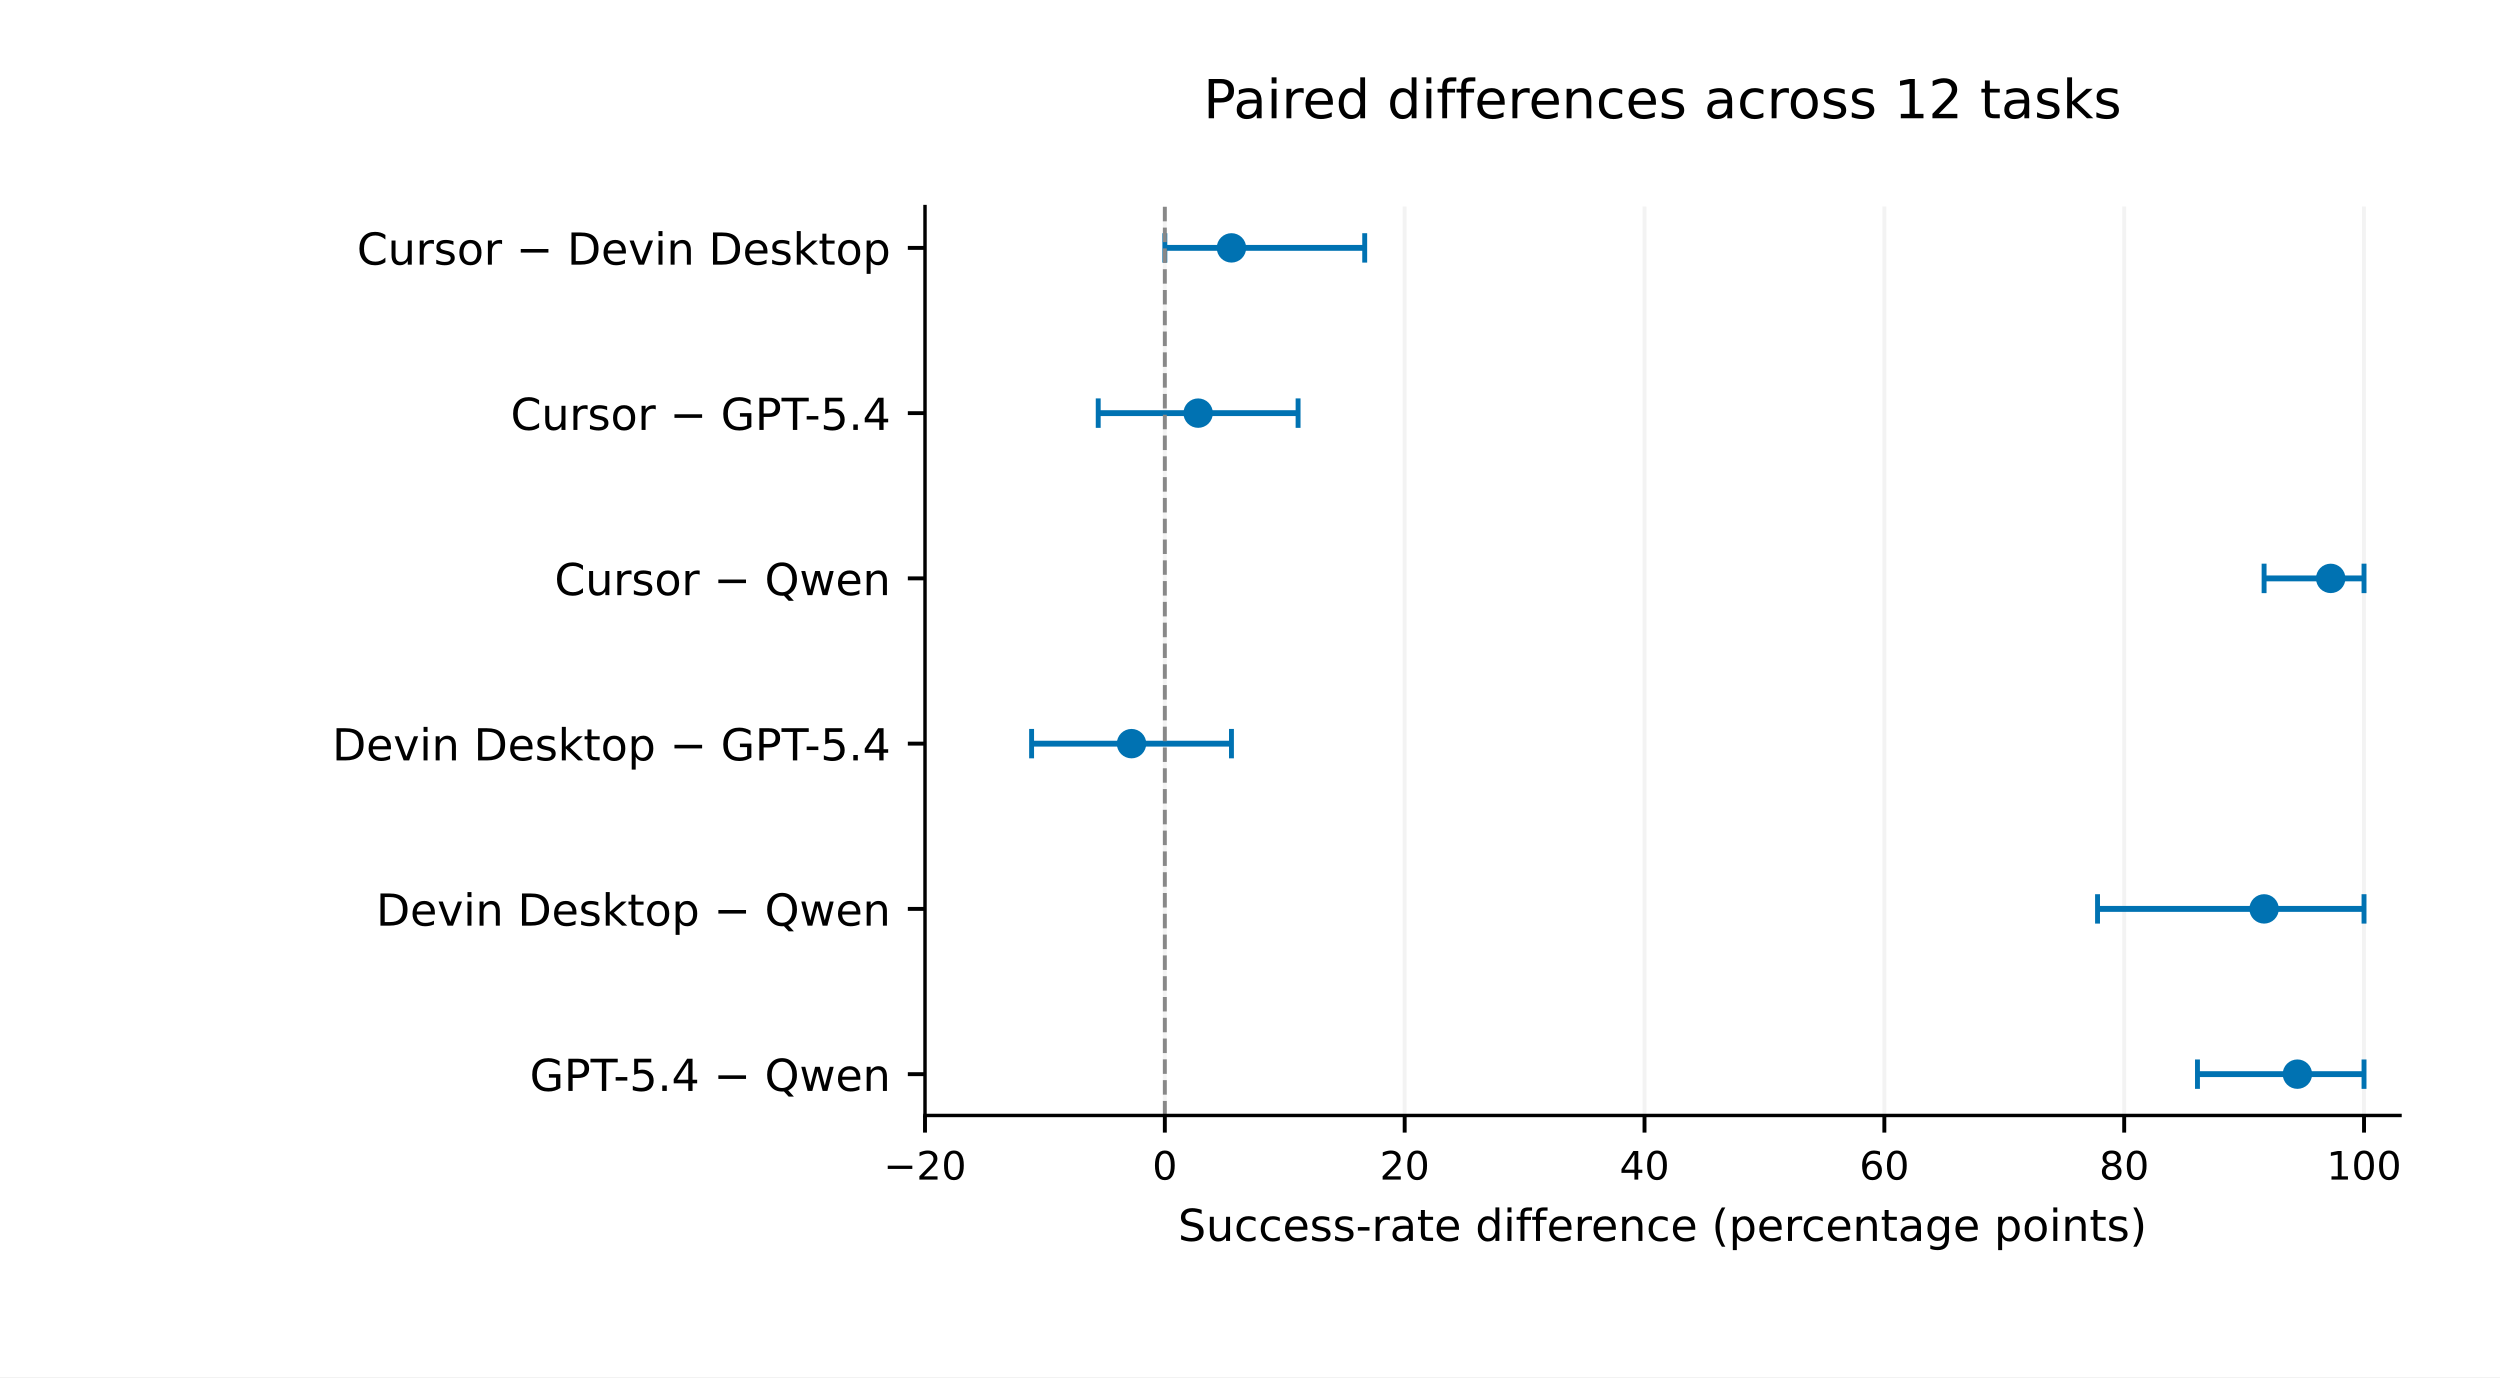
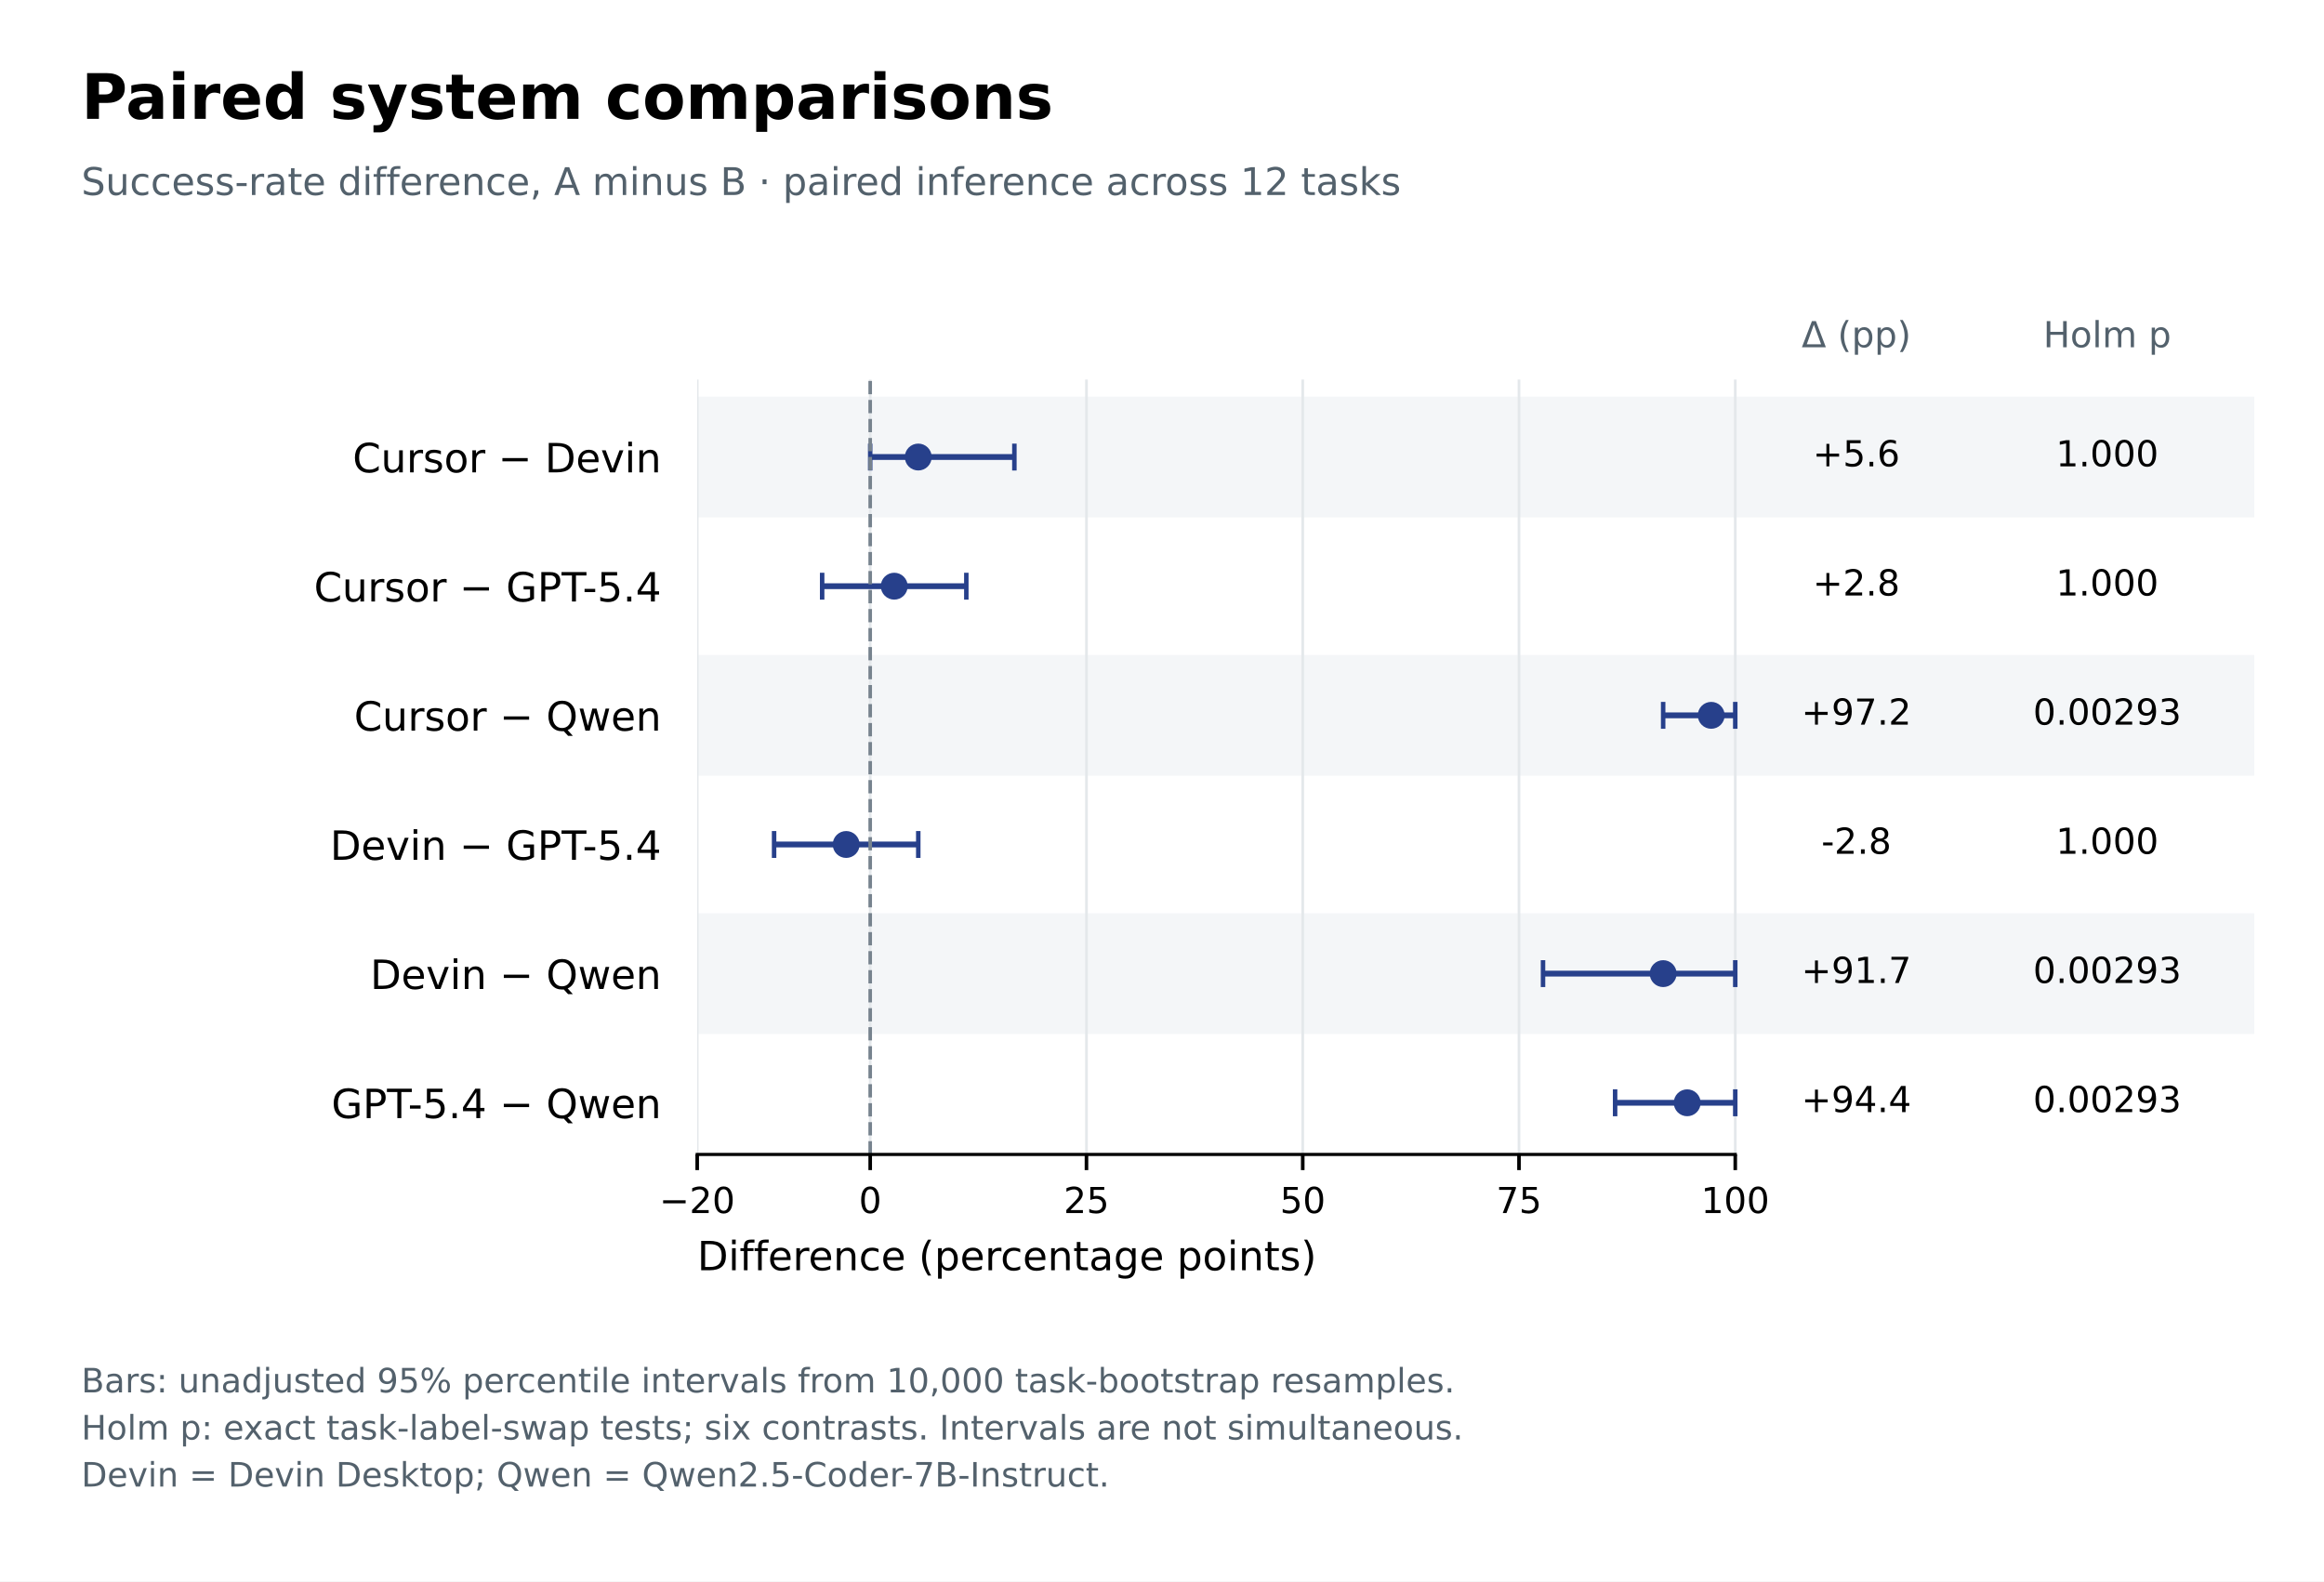
- <svg xmlns="http://www.w3.org/2000/svg" xmlns:xlink="http://www.w3.org/1999/xlink" width="509.76pt" height="280.8pt" viewBox="0 0 509.76 280.8" version="1.1">
+ <svg xmlns="http://www.w3.org/2000/svg" xmlns:xlink="http://www.w3.org/1999/xlink" width="518.4pt" height="352.8pt" viewBox="0 0 518.4 352.8" version="1.1">
  <defs>
    <style type="text/css">*{stroke-linejoin: round; stroke-linecap: butt}</style>
  </defs>
  <g id="figure_1">
    <g id="patch_1">
-       <path d="M 0 280.8  L 509.76 280.8  L 509.76 0  L 0 0  z " style="fill: #ffffff" />
+       <path d="M 0 352.8  L 518.4 352.8  L 518.4 0  L 0 0  z " style="fill: #ffffff" />
    </g>
    <g id="axes_1">
      <g id="patch_2">
-         <path d="M 188.611 227.448  L 489.37 227.448  L 489.37 42.12  L 188.611 42.12  z " style="fill: #ffffff" />
+         <path d="M 155.52 257.544  L 502.848 257.544  L 502.848 84.672  L 155.52 84.672  z " style="fill: #ffffff" />
+       </g>
+       <g id="patch_3">
+         <path d="M 155.52 88.994  L 502.848 88.994  L 502.848 114.925  L 155.52 114.925  z " clip-path="url(#pcf0ad76f7a)" style="fill: #f4f6f8; stroke: #f4f6f8; stroke-linejoin: miter" />
+       </g>
+       <g id="patch_4">
+         <path d="M 155.52 146.618  L 502.848 146.618  L 502.848 172.549  L 155.52 172.549  z " clip-path="url(#pcf0ad76f7a)" style="fill: #f4f6f8; stroke: #f4f6f8; stroke-linejoin: miter" />
+       </g>
+       <g id="patch_5">
+         <path d="M 155.52 204.242  L 502.848 204.242  L 502.848 230.173  L 155.52 230.173  z " clip-path="url(#pcf0ad76f7a)" style="fill: #f4f6f8; stroke: #f4f6f8; stroke-linejoin: miter" />
      </g>
      <g id="matplotlib.axis_1">
        <g id="xtick_1">
          <g id="line2d_1">
-             <path d="M 188.611 227.448  L 188.611 42.12  " clip-path="url(#p3fa522a7fc)" style="fill: none; stroke: #b0b0b0; stroke-opacity: 0.15; stroke-width: 0.8; stroke-linecap: square" />
+             <path d="M 155.52 257.544  L 155.52 84.672  " clip-path="url(#pcf0ad76f7a)" style="fill: none; stroke: #e4e8eb; stroke-width: 0.6; stroke-linecap: square" />
          </g>
          <g id="line2d_2">
            <defs>
-               <path id="mbbf23eeb54" d="M 0 0  L 0 3.5  " style="stroke: #000000; stroke-width: 0.8" />
+               <path id="m7eb7a6b745" d="M 0 0  L 0 3.5  " style="stroke: #000000; stroke-width: 0.8" />
            </defs>
            <g>
-               <use xlink:href="#mbbf23eeb54" x="188.611" y="227.448" style="stroke: #000000; stroke-width: 0.8" />
+               <use xlink:href="#m7eb7a6b745" x="155.52" y="257.544" style="stroke: #000000; stroke-width: 0.8" />
            </g>
          </g>
          <g id="text_1">
-             <text style="font-size: 8px; font-family: 'DejaVu Sans', sans-serif; text-anchor: middle" x="188.611" y="240.527" transform="rotate(-0 188.6112 240.5267)">−20</text>
+             <text style="font-size: 8px; font-family: 'DejaVu Sans'; text-anchor: middle" x="155.52" y="270.622" transform="rotate(-0 155.52 270.6221)">−20</text>
          </g>
        </g>
        <g id="xtick_2">
          <g id="line2d_3">
-             <path d="M 237.515 227.448  L 237.515 42.12  " clip-path="url(#p3fa522a7fc)" style="fill: none; stroke: #b0b0b0; stroke-opacity: 0.15; stroke-width: 0.8; stroke-linecap: square" />
+             <path d="M 194.112 257.544  L 194.112 84.672  " clip-path="url(#pcf0ad76f7a)" style="fill: none; stroke: #e4e8eb; stroke-width: 0.6; stroke-linecap: square" />
          </g>
          <g id="line2d_4">
            <g>
-               <use xlink:href="#mbbf23eeb54" x="237.515" y="227.448" style="stroke: #000000; stroke-width: 0.8" />
+               <use xlink:href="#m7eb7a6b745" x="194.112" y="257.544" style="stroke: #000000; stroke-width: 0.8" />
            </g>
          </g>
          <g id="text_2">
-             <text style="font-size: 8px; font-family: 'DejaVu Sans', sans-serif; text-anchor: middle" x="237.515" y="240.527" transform="rotate(-0 237.515 240.5267)">0</text>
+             <text style="font-size: 8px; font-family: 'DejaVu Sans'; text-anchor: middle" x="194.112" y="270.622" transform="rotate(-0 194.112 270.6221)">0</text>
          </g>
        </g>
        <g id="xtick_3">
          <g id="line2d_5">
-             <path d="M 286.419 227.448  L 286.419 42.12  " clip-path="url(#p3fa522a7fc)" style="fill: none; stroke: #b0b0b0; stroke-opacity: 0.15; stroke-width: 0.8; stroke-linecap: square" />
+             <path d="M 242.352 257.544  L 242.352 84.672  " clip-path="url(#pcf0ad76f7a)" style="fill: none; stroke: #e4e8eb; stroke-width: 0.6; stroke-linecap: square" />
          </g>
          <g id="line2d_6">
            <g>
-               <use xlink:href="#mbbf23eeb54" x="286.419" y="227.448" style="stroke: #000000; stroke-width: 0.8" />
+               <use xlink:href="#m7eb7a6b745" x="242.352" y="257.544" style="stroke: #000000; stroke-width: 0.8" />
            </g>
          </g>
          <g id="text_3">
-             <text style="font-size: 8px; font-family: 'DejaVu Sans', sans-serif; text-anchor: middle" x="286.419" y="240.527" transform="rotate(-0 286.4188 240.5267)">20</text>
+             <text style="font-size: 8px; font-family: 'DejaVu Sans'; text-anchor: middle" x="242.352" y="270.622" transform="rotate(-0 242.352 270.6221)">25</text>
          </g>
        </g>
        <g id="xtick_4">
          <g id="line2d_7">
-             <path d="M 335.323 227.448  L 335.323 42.12  " clip-path="url(#p3fa522a7fc)" style="fill: none; stroke: #b0b0b0; stroke-opacity: 0.15; stroke-width: 0.8; stroke-linecap: square" />
+             <path d="M 290.592 257.544  L 290.592 84.672  " clip-path="url(#pcf0ad76f7a)" style="fill: none; stroke: #e4e8eb; stroke-width: 0.6; stroke-linecap: square" />
          </g>
          <g id="line2d_8">
            <g>
-               <use xlink:href="#mbbf23eeb54" x="335.323" y="227.448" style="stroke: #000000; stroke-width: 0.8" />
+               <use xlink:href="#m7eb7a6b745" x="290.592" y="257.544" style="stroke: #000000; stroke-width: 0.8" />
            </g>
          </g>
          <g id="text_4">
-             <text style="font-size: 8px; font-family: 'DejaVu Sans', sans-serif; text-anchor: middle" x="335.323" y="240.527" transform="rotate(-0 335.3226 240.5267)">40</text>
+             <text style="font-size: 8px; font-family: 'DejaVu Sans'; text-anchor: middle" x="290.592" y="270.622" transform="rotate(-0 290.592 270.6221)">50</text>
          </g>
        </g>
        <g id="xtick_5">
          <g id="line2d_9">
-             <path d="M 384.226 227.448  L 384.226 42.12  " clip-path="url(#p3fa522a7fc)" style="fill: none; stroke: #b0b0b0; stroke-opacity: 0.15; stroke-width: 0.8; stroke-linecap: square" />
+             <path d="M 338.832 257.544  L 338.832 84.672  " clip-path="url(#pcf0ad76f7a)" style="fill: none; stroke: #e4e8eb; stroke-width: 0.6; stroke-linecap: square" />
          </g>
          <g id="line2d_10">
            <g>
-               <use xlink:href="#mbbf23eeb54" x="384.226" y="227.448" style="stroke: #000000; stroke-width: 0.8" />
+               <use xlink:href="#m7eb7a6b745" x="338.832" y="257.544" style="stroke: #000000; stroke-width: 0.8" />
            </g>
          </g>
          <g id="text_5">
-             <text style="font-size: 8px; font-family: 'DejaVu Sans', sans-serif; text-anchor: middle" x="384.226" y="240.527" transform="rotate(-0 384.2264 240.5267)">60</text>
+             <text style="font-size: 8px; font-family: 'DejaVu Sans'; text-anchor: middle" x="338.832" y="270.622" transform="rotate(-0 338.832 270.6221)">75</text>
          </g>
        </g>
        <g id="xtick_6">
          <g id="line2d_11">
-             <path d="M 433.13 227.448  L 433.13 42.12  " clip-path="url(#p3fa522a7fc)" style="fill: none; stroke: #b0b0b0; stroke-opacity: 0.15; stroke-width: 0.8; stroke-linecap: square" />
+             <path d="M 387.072 257.544  L 387.072 84.672  " clip-path="url(#pcf0ad76f7a)" style="fill: none; stroke: #e4e8eb; stroke-width: 0.6; stroke-linecap: square" />
          </g>
          <g id="line2d_12">
            <g>
-               <use xlink:href="#mbbf23eeb54" x="433.13" y="227.448" style="stroke: #000000; stroke-width: 0.8" />
+               <use xlink:href="#m7eb7a6b745" x="387.072" y="257.544" style="stroke: #000000; stroke-width: 0.8" />
            </g>
          </g>
          <g id="text_6">
-             <text style="font-size: 8px; font-family: 'DejaVu Sans', sans-serif; text-anchor: middle" x="433.13" y="240.527" transform="rotate(-0 433.1302 240.5267)">80</text>
-           </g>
-         </g>
-         <g id="xtick_7">
-           <g id="line2d_13">
-             <path d="M 482.034 227.448  L 482.034 42.12  " clip-path="url(#p3fa522a7fc)" style="fill: none; stroke: #b0b0b0; stroke-opacity: 0.15; stroke-width: 0.8; stroke-linecap: square" />
-           </g>
-           <g id="line2d_14">
-             <g>
-               <use xlink:href="#mbbf23eeb54" x="482.034" y="227.448" style="stroke: #000000; stroke-width: 0.8" />
-             </g>
-           </g>
-           <g id="text_7">
-             <text style="font-size: 8px; font-family: 'DejaVu Sans', sans-serif; text-anchor: middle" x="482.034" y="240.527" transform="rotate(-0 482.034 240.5267)">100</text>
-           </g>
-         </g>
-         <g id="text_8">
-           <text style="font-size: 9px; font-family: 'DejaVu Sans', sans-serif; text-anchor: middle" x="338.99" y="253.029" transform="rotate(-0 338.9904 253.0291)">Success-rate difference (percentage points)</text>
+             <text style="font-size: 8px; font-family: 'DejaVu Sans'; text-anchor: middle" x="387.072" y="270.622" transform="rotate(-0 387.072 270.6221)">100</text>
+           </g>
+         </g>
+         <g id="text_7">
+           <text style="font-size: 9px; font-family: 'DejaVu Sans'; text-anchor: start" x="155.52" y="283.383" transform="rotate(-0 155.52 283.3826)">Difference (percentage points)</text>
        </g>
      </g>
      <g id="matplotlib.axis_2">
        <g id="ytick_1">
-           <g id="line2d_15">
-             <defs>
-               <path id="mbc10925fd6" d="M 0 0  L -3.5 0  " style="stroke: #000000; stroke-width: 0.8" />
-             </defs>
-             <g>
-               <use xlink:href="#mbc10925fd6" x="188.611" y="50.544" style="stroke: #000000; stroke-width: 0.8" />
-             </g>
-           </g>
+           <g id="line2d_13" />
+           <g id="text_8">
+             <text style="font-size: 9px; font-family: 'DejaVu Sans'; text-anchor: end" x="147.52" y="105.378" transform="rotate(-0 147.52 105.3785)">Cursor − Devin</text>
+           </g>
+         </g>
+         <g id="ytick_2">
+           <g id="line2d_14" />
          <g id="text_9">
-             <text style="font-size: 9px; font-family: 'DejaVu Sans', sans-serif; text-anchor: end" x="181.611" y="53.963" transform="rotate(-0 181.6112 53.9633)">Cursor − Devin Desktop</text>
-           </g>
-         </g>
-         <g id="ytick_2">
-           <g id="line2d_16">
-             <g>
-               <use xlink:href="#mbc10925fd6" x="188.611" y="84.24" style="stroke: #000000; stroke-width: 0.8" />
-             </g>
-           </g>
+             <text style="font-size: 9px; font-family: 'DejaVu Sans'; text-anchor: end" x="147.52" y="134.19" transform="rotate(-0 147.52 134.1901)">Cursor − GPT-5.4</text>
+           </g>
+         </g>
+         <g id="ytick_3">
+           <g id="line2d_15" />
          <g id="text_10">
-             <text style="font-size: 9px; font-family: 'DejaVu Sans', sans-serif; text-anchor: end" x="181.611" y="87.659" transform="rotate(-0 181.6112 87.6593)">Cursor − GPT-5.4</text>
-           </g>
-         </g>
-         <g id="ytick_3">
-           <g id="line2d_17">
-             <g>
-               <use xlink:href="#mbc10925fd6" x="188.611" y="117.936" style="stroke: #000000; stroke-width: 0.8" />
-             </g>
-           </g>
+             <text style="font-size: 9px; font-family: 'DejaVu Sans'; text-anchor: end" x="147.52" y="163.002" transform="rotate(-0 147.52 163.0021)">Cursor − Qwen</text>
+           </g>
+         </g>
+         <g id="ytick_4">
+           <g id="line2d_16" />
          <g id="text_11">
-             <text style="font-size: 9px; font-family: 'DejaVu Sans', sans-serif; text-anchor: end" x="181.611" y="121.355" transform="rotate(-0 181.6112 121.3553)">Cursor − Qwen</text>
-           </g>
-         </g>
-         <g id="ytick_4">
-           <g id="line2d_18">
-             <g>
-               <use xlink:href="#mbc10925fd6" x="188.611" y="151.632" style="stroke: #000000; stroke-width: 0.8" />
-             </g>
-           </g>
+             <text style="font-size: 9px; font-family: 'DejaVu Sans'; text-anchor: end" x="147.52" y="191.814" transform="rotate(-0 147.52 191.8145)">Devin − GPT-5.4</text>
+           </g>
+         </g>
+         <g id="ytick_5">
+           <g id="line2d_17" />
          <g id="text_12">
-             <text style="font-size: 9px; font-family: 'DejaVu Sans', sans-serif; text-anchor: end" x="181.611" y="155.051" transform="rotate(-0 181.6112 155.0513)">Devin Desktop − GPT-5.4</text>
-           </g>
-         </g>
-         <g id="ytick_5">
-           <g id="line2d_19">
-             <g>
-               <use xlink:href="#mbc10925fd6" x="188.611" y="185.328" style="stroke: #000000; stroke-width: 0.8" />
-             </g>
-           </g>
+             <text style="font-size: 9px; font-family: 'DejaVu Sans'; text-anchor: end" x="147.52" y="220.626" transform="rotate(-0 147.52 220.6265)">Devin − Qwen</text>
+           </g>
+         </g>
+         <g id="ytick_6">
+           <g id="line2d_18" />
          <g id="text_13">
-             <text style="font-size: 9px; font-family: 'DejaVu Sans', sans-serif; text-anchor: end" x="181.611" y="188.747" transform="rotate(-0 181.6112 188.7473)">Devin Desktop − Qwen</text>
-           </g>
-         </g>
-         <g id="ytick_6">
-           <g id="line2d_20">
-             <g>
-               <use xlink:href="#mbc10925fd6" x="188.611" y="219.024" style="stroke: #000000; stroke-width: 0.8" />
-             </g>
-           </g>
-           <g id="text_14">
-             <text style="font-size: 9px; font-family: 'DejaVu Sans', sans-serif; text-anchor: end" x="181.611" y="222.443" transform="rotate(-0 181.6112 222.4433)">GPT-5.4 − Qwen</text>
+             <text style="font-size: 9px; font-family: 'DejaVu Sans'; text-anchor: end" x="147.52" y="249.438" transform="rotate(-0 147.52 249.4381)">GPT-5.4 − Qwen</text>
          </g>
        </g>
      </g>
      <g id="LineCollection_1">
-         <path d="M 237.515 50.544  L 278.268 50.544  " clip-path="url(#p3fa522a7fc)" style="fill: none; stroke: #0072b2; stroke-width: 1.2" />
+         <path d="M 194.112 101.959  L 226.272 101.959  " clip-path="url(#pcf0ad76f7a)" style="fill: none; stroke: #27408b; stroke-width: 1.3" />
+       </g>
+       <g id="line2d_19">
+         <defs>
+           <path id="m2b43a09fb9" d="M 0 3  L 0 -3  " style="stroke: #27408b" />
+         </defs>
+         <g clip-path="url(#pcf0ad76f7a)">
+           <use xlink:href="#m2b43a09fb9" x="194.112" y="101.959" style="fill: #27408b; stroke: #27408b" />
+         </g>
+       </g>
+       <g id="line2d_20">
+         <g clip-path="url(#pcf0ad76f7a)">
+           <use xlink:href="#m2b43a09fb9" x="226.272" y="101.959" style="fill: #27408b; stroke: #27408b" />
+         </g>
+       </g>
+       <g id="LineCollection_2">
+         <path d="M 183.392 130.771  L 215.552 130.771  " clip-path="url(#pcf0ad76f7a)" style="fill: none; stroke: #27408b; stroke-width: 1.3" />
      </g>
      <g id="line2d_21">
+         <g clip-path="url(#pcf0ad76f7a)">
+           <use xlink:href="#m2b43a09fb9" x="183.392" y="130.771" style="fill: #27408b; stroke: #27408b" />
+         </g>
+       </g>
+       <g id="line2d_22">
+         <g clip-path="url(#pcf0ad76f7a)">
+           <use xlink:href="#m2b43a09fb9" x="215.552" y="130.771" style="fill: #27408b; stroke: #27408b" />
+         </g>
+       </g>
+       <g id="LineCollection_3">
+         <path d="M 370.992 159.583  L 387.072 159.583  " clip-path="url(#pcf0ad76f7a)" style="fill: none; stroke: #27408b; stroke-width: 1.3" />
+       </g>
+       <g id="line2d_23">
+         <g clip-path="url(#pcf0ad76f7a)">
+           <use xlink:href="#m2b43a09fb9" x="370.992" y="159.583" style="fill: #27408b; stroke: #27408b" />
+         </g>
+       </g>
+       <g id="line2d_24">
+         <g clip-path="url(#pcf0ad76f7a)">
+           <use xlink:href="#m2b43a09fb9" x="387.072" y="159.583" style="fill: #27408b; stroke: #27408b" />
+         </g>
+       </g>
+       <g id="LineCollection_4">
+         <path d="M 172.672 188.395  L 204.832 188.395  " clip-path="url(#pcf0ad76f7a)" style="fill: none; stroke: #27408b; stroke-width: 1.3" />
+       </g>
+       <g id="line2d_25">
+         <g clip-path="url(#pcf0ad76f7a)">
+           <use xlink:href="#m2b43a09fb9" x="172.672" y="188.395" style="fill: #27408b; stroke: #27408b" />
+         </g>
+       </g>
+       <g id="line2d_26">
+         <g clip-path="url(#pcf0ad76f7a)">
+           <use xlink:href="#m2b43a09fb9" x="204.832" y="188.395" style="fill: #27408b; stroke: #27408b" />
+         </g>
+       </g>
+       <g id="LineCollection_5">
+         <path d="M 344.192 217.207  L 387.072 217.207  " clip-path="url(#pcf0ad76f7a)" style="fill: none; stroke: #27408b; stroke-width: 1.3" />
+       </g>
+       <g id="line2d_27">
+         <g clip-path="url(#pcf0ad76f7a)">
+           <use xlink:href="#m2b43a09fb9" x="344.192" y="217.207" style="fill: #27408b; stroke: #27408b" />
+         </g>
+       </g>
+       <g id="line2d_28">
+         <g clip-path="url(#pcf0ad76f7a)">
+           <use xlink:href="#m2b43a09fb9" x="387.072" y="217.207" style="fill: #27408b; stroke: #27408b" />
+         </g>
+       </g>
+       <g id="LineCollection_6">
+         <path d="M 360.272 246.019  L 387.072 246.019  " clip-path="url(#pcf0ad76f7a)" style="fill: none; stroke: #27408b; stroke-width: 1.3" />
+       </g>
+       <g id="line2d_29">
+         <g clip-path="url(#pcf0ad76f7a)">
+           <use xlink:href="#m2b43a09fb9" x="360.272" y="246.019" style="fill: #27408b; stroke: #27408b" />
+         </g>
+       </g>
+       <g id="line2d_30">
+         <g clip-path="url(#pcf0ad76f7a)">
+           <use xlink:href="#m2b43a09fb9" x="387.072" y="246.019" style="fill: #27408b; stroke: #27408b" />
+         </g>
+       </g>
+       <g id="line2d_31">
+         <path d="M 194.112 257.544  L 194.112 84.672  " clip-path="url(#pcf0ad76f7a)" style="fill: none; stroke-dasharray: 2.96,1.28; stroke-dashoffset: 0; stroke: #77838e; stroke-width: 0.8" />
+       </g>
+       <g id="line2d_32">
        <defs>
-           <path id="mdf78db123c" d="M 0 3  L 0 -3  " style="stroke: #0072b2" />
+           <path id="me2e39519bc" d="M 0 2.5  C 0.663 2.5 1.299 2.237 1.768 1.768  C 2.237 1.299 2.5 0.663 2.5 0  C 2.5 -0.663 2.237 -1.299 1.768 -1.768  C 1.299 -2.237 0.663 -2.5 0 -2.5  C -0.663 -2.5 -1.299 -2.237 -1.768 -1.768  C -2.237 -1.299 -2.5 -0.663 -2.5 0  C -2.5 0.663 -2.237 1.299 -1.768 1.768  C -1.299 2.237 -0.663 2.5 0 2.5  z " style="stroke: #27408b" />
        </defs>
-         <g clip-path="url(#p3fa522a7fc)">
-           <use xlink:href="#mdf78db123c" x="237.515" y="50.544" style="fill: #0072b2; stroke: #0072b2" />
-         </g>
-       </g>
-       <g id="line2d_22">
-         <g clip-path="url(#p3fa522a7fc)">
-           <use xlink:href="#mdf78db123c" x="278.268" y="50.544" style="fill: #0072b2; stroke: #0072b2" />
-         </g>
-       </g>
-       <g id="LineCollection_2">
-         <path d="M 223.931 84.24  L 264.684 84.24  " clip-path="url(#p3fa522a7fc)" style="fill: none; stroke: #0072b2; stroke-width: 1.2" />
-       </g>
-       <g id="line2d_23">
-         <g clip-path="url(#p3fa522a7fc)">
-           <use xlink:href="#mdf78db123c" x="223.931" y="84.24" style="fill: #0072b2; stroke: #0072b2" />
-         </g>
-       </g>
-       <g id="line2d_24">
-         <g clip-path="url(#p3fa522a7fc)">
-           <use xlink:href="#mdf78db123c" x="264.684" y="84.24" style="fill: #0072b2; stroke: #0072b2" />
-         </g>
-       </g>
-       <g id="LineCollection_3">
-         <path d="M 461.657 117.936  L 482.034 117.936  " clip-path="url(#p3fa522a7fc)" style="fill: none; stroke: #0072b2; stroke-width: 1.2" />
-       </g>
-       <g id="line2d_25">
-         <g clip-path="url(#p3fa522a7fc)">
-           <use xlink:href="#mdf78db123c" x="461.657" y="117.936" style="fill: #0072b2; stroke: #0072b2" />
-         </g>
-       </g>
-       <g id="line2d_26">
-         <g clip-path="url(#p3fa522a7fc)">
-           <use xlink:href="#mdf78db123c" x="482.034" y="117.936" style="fill: #0072b2; stroke: #0072b2" />
-         </g>
-       </g>
-       <g id="LineCollection_4">
-         <path d="M 210.346 151.632  L 251.099 151.632  " clip-path="url(#p3fa522a7fc)" style="fill: none; stroke: #0072b2; stroke-width: 1.2" />
-       </g>
-       <g id="line2d_27">
-         <g clip-path="url(#p3fa522a7fc)">
-           <use xlink:href="#mdf78db123c" x="210.346" y="151.632" style="fill: #0072b2; stroke: #0072b2" />
-         </g>
-       </g>
-       <g id="line2d_28">
-         <g clip-path="url(#p3fa522a7fc)">
-           <use xlink:href="#mdf78db123c" x="251.099" y="151.632" style="fill: #0072b2; stroke: #0072b2" />
-         </g>
-       </g>
-       <g id="LineCollection_5">
-         <path d="M 427.696 185.328  L 482.034 185.328  " clip-path="url(#p3fa522a7fc)" style="fill: none; stroke: #0072b2; stroke-width: 1.2" />
-       </g>
-       <g id="line2d_29">
-         <g clip-path="url(#p3fa522a7fc)">
-           <use xlink:href="#mdf78db123c" x="427.696" y="185.328" style="fill: #0072b2; stroke: #0072b2" />
-         </g>
-       </g>
-       <g id="line2d_30">
-         <g clip-path="url(#p3fa522a7fc)">
-           <use xlink:href="#mdf78db123c" x="482.034" y="185.328" style="fill: #0072b2; stroke: #0072b2" />
-         </g>
-       </g>
-       <g id="LineCollection_6">
-         <path d="M 448.073 219.024  L 482.034 219.024  " clip-path="url(#p3fa522a7fc)" style="fill: none; stroke: #0072b2; stroke-width: 1.2" />
-       </g>
-       <g id="line2d_31">
-         <g clip-path="url(#p3fa522a7fc)">
-           <use xlink:href="#mdf78db123c" x="448.073" y="219.024" style="fill: #0072b2; stroke: #0072b2" />
-         </g>
-       </g>
-       <g id="line2d_32">
-         <g clip-path="url(#p3fa522a7fc)">
-           <use xlink:href="#mdf78db123c" x="482.034" y="219.024" style="fill: #0072b2; stroke: #0072b2" />
+         <g clip-path="url(#pcf0ad76f7a)">
+           <use xlink:href="#me2e39519bc" x="204.832" y="101.959" style="fill: #27408b; stroke: #27408b" />
        </g>
      </g>
      <g id="line2d_33">
-         <path d="M 237.515 227.448  L 237.515 42.12  " clip-path="url(#p3fa522a7fc)" style="fill: none; stroke-dasharray: 2.96,1.28; stroke-dashoffset: 0; stroke: #888888; stroke-width: 0.8" />
+         <g clip-path="url(#pcf0ad76f7a)">
+           <use xlink:href="#me2e39519bc" x="199.472" y="130.771" style="fill: #27408b; stroke: #27408b" />
+         </g>
      </g>
      <g id="line2d_34">
-         <defs>
-           <path id="m70271b94eb" d="M 0 2.5  C 0.663 2.5 1.299 2.237 1.768 1.768  C 2.237 1.299 2.5 0.663 2.5 0  C 2.5 -0.663 2.237 -1.299 1.768 -1.768  C 1.299 -2.237 0.663 -2.5 0 -2.5  C -0.663 -2.5 -1.299 -2.237 -1.768 -1.768  C -2.237 -1.299 -2.5 -0.663 -2.5 0  C -2.5 0.663 -2.237 1.299 -1.768 1.768  C -1.299 2.237 -0.663 2.5 0 2.5  z " style="stroke: #0072b2" />
-         </defs>
-         <g clip-path="url(#p3fa522a7fc)">
-           <use xlink:href="#m70271b94eb" x="251.099" y="50.544" style="fill: #0072b2; stroke: #0072b2" />
+         <g clip-path="url(#pcf0ad76f7a)">
+           <use xlink:href="#me2e39519bc" x="381.712" y="159.583" style="fill: #27408b; stroke: #27408b" />
        </g>
      </g>
      <g id="line2d_35">
-         <g clip-path="url(#p3fa522a7fc)">
-           <use xlink:href="#m70271b94eb" x="244.307" y="84.24" style="fill: #0072b2; stroke: #0072b2" />
+         <g clip-path="url(#pcf0ad76f7a)">
+           <use xlink:href="#me2e39519bc" x="188.752" y="188.395" style="fill: #27408b; stroke: #27408b" />
        </g>
      </g>
      <g id="line2d_36">
-         <g clip-path="url(#p3fa522a7fc)">
-           <use xlink:href="#m70271b94eb" x="475.242" y="117.936" style="fill: #0072b2; stroke: #0072b2" />
+         <g clip-path="url(#pcf0ad76f7a)">
+           <use xlink:href="#me2e39519bc" x="370.992" y="217.207" style="fill: #27408b; stroke: #27408b" />
        </g>
      </g>
      <g id="line2d_37">
-         <g clip-path="url(#p3fa522a7fc)">
-           <use xlink:href="#m70271b94eb" x="230.723" y="151.632" style="fill: #0072b2; stroke: #0072b2" />
-         </g>
-       </g>
-       <g id="line2d_38">
-         <g clip-path="url(#p3fa522a7fc)">
-           <use xlink:href="#m70271b94eb" x="461.657" y="185.328" style="fill: #0072b2; stroke: #0072b2" />
-         </g>
-       </g>
-       <g id="line2d_39">
-         <g clip-path="url(#p3fa522a7fc)">
-           <use xlink:href="#m70271b94eb" x="468.45" y="219.024" style="fill: #0072b2; stroke: #0072b2" />
-         </g>
-       </g>
-       <g id="patch_3">
-         <path d="M 188.611 227.448  L 188.611 42.12  " style="fill: none; stroke: #000000; stroke-width: 0.7; stroke-linejoin: miter; stroke-linecap: square" />
-       </g>
-       <g id="patch_4">
-         <path d="M 188.611 227.448  L 489.37 227.448  " style="fill: none; stroke: #000000; stroke-width: 0.7; stroke-linejoin: miter; stroke-linecap: square" />
+         <g clip-path="url(#pcf0ad76f7a)">
+           <use xlink:href="#me2e39519bc" x="376.352" y="246.019" style="fill: #27408b; stroke: #27408b" />
+         </g>
+       </g>
+       <g id="patch_6">
+         <path d="M 155.52 257.544  L 387.072 257.544  " style="fill: none; stroke: #000000; stroke-width: 0.7; stroke-linejoin: miter; stroke-linecap: square" />
+       </g>
+       <g id="text_14">
+         <text style="font-size: 8px; font-family: 'DejaVu Sans'; text-anchor: middle" x="414.086" y="104.037" transform="rotate(-0 414.0864 104.0373)">+5.6</text>
      </g>
      <g id="text_15">
-         <text style="font-size: 11px; font-family: 'DejaVu Sans', sans-serif; text-anchor: middle" x="338.99" y="24.12" transform="rotate(-0 338.9904 24.12)">Paired differences across 12 tasks</text>
-       </g>
+         <text style="font-size: 8px; font-family: 'DejaVu Sans'; text-anchor: middle" x="470.045" y="104.037" transform="rotate(-0 470.0448 104.0373)">1.000</text>
+       </g>
+       <g id="text_16">
+         <text style="font-size: 8px; font-family: 'DejaVu Sans'; text-anchor: middle" x="414.086" y="132.849" transform="rotate(-0 414.0864 132.8493)">+2.8</text>
+       </g>
+       <g id="text_17">
+         <text style="font-size: 8px; font-family: 'DejaVu Sans'; text-anchor: middle" x="470.045" y="132.849" transform="rotate(-0 470.0448 132.8493)">1.000</text>
+       </g>
+       <g id="text_18">
+         <text style="font-size: 8px; font-family: 'DejaVu Sans'; text-anchor: middle" x="414.086" y="161.661" transform="rotate(-0 414.0864 161.6613)">+97.2</text>
+       </g>
+       <g id="text_19">
+         <text style="font-size: 8px; font-family: 'DejaVu Sans'; text-anchor: middle" x="470.045" y="161.661" transform="rotate(-0 470.0448 161.6613)">0.00293</text>
+       </g>
+       <g id="text_20">
+         <text style="font-size: 8px; font-family: 'DejaVu Sans'; text-anchor: middle" x="414.086" y="190.473" transform="rotate(-0 414.0864 190.4733)">-2.8</text>
+       </g>
+       <g id="text_21">
+         <text style="font-size: 8px; font-family: 'DejaVu Sans'; text-anchor: middle" x="470.045" y="190.473" transform="rotate(-0 470.0448 190.4733)">1.000</text>
+       </g>
+       <g id="text_22">
+         <text style="font-size: 8px; font-family: 'DejaVu Sans'; text-anchor: middle" x="414.086" y="219.285" transform="rotate(-0 414.0864 219.2853)">+91.7</text>
+       </g>
+       <g id="text_23">
+         <text style="font-size: 8px; font-family: 'DejaVu Sans'; text-anchor: middle" x="470.045" y="219.285" transform="rotate(-0 470.0448 219.2853)">0.00293</text>
+       </g>
+       <g id="text_24">
+         <text style="font-size: 8px; font-family: 'DejaVu Sans'; text-anchor: middle" x="414.086" y="248.097" transform="rotate(-0 414.0864 248.0973)">+94.4</text>
+       </g>
+       <g id="text_25">
+         <text style="font-size: 8px; font-family: 'DejaVu Sans'; text-anchor: middle" x="470.045" y="248.097" transform="rotate(-0 470.0448 248.0973)">0.00293</text>
+       </g>
+       <g id="text_26">
+         <text style="font-size: 8px; font-family: 'DejaVu Sans'; text-anchor: middle; fill: #53616c" x="414.086" y="77.469" transform="rotate(-0 414.0864 77.469)">Δ (pp)</text>
+       </g>
+       <g id="text_27">
+         <text style="font-size: 8px; font-family: 'DejaVu Sans'; text-anchor: middle; fill: #53616c" x="470.045" y="77.469" transform="rotate(-0 470.0448 77.469)">Holm p</text>
+       </g>
+     </g>
+     <g id="text_28">
+       <text style="font-weight: 700; font-size: 14px; font-family: 'DejaVu Sans'; text-anchor: start" x="18.144" y="26.514" transform="rotate(-0 18.144 26.51381)">Paired system comparisons</text>
+     </g>
+     <g id="text_29">
+       <text style="font-size: 8.5px; font-family: 'DejaVu Sans'; text-anchor: start; fill: #53616c" x="18.144" y="43.503" transform="rotate(-0 18.144 43.50267)">Success-rate difference, A minus B · paired inference across 12 tasks</text>
+     </g>
+     <g id="text_30">
+       <text style="font-size: 7.5px; font-family: 'DejaVu Sans'; fill: #53616c" transform="translate(18.144 310.632)">Bars: unadjusted 95% percentile intervals from 10,000 task-bootstrap resamples.</text>
+       <text style="font-size: 7.5px; font-family: 'DejaVu Sans'; fill: #53616c" transform="translate(18.144 321.132)">Holm p: exact task-label-swap tests; six contrasts. Intervals are not simultaneous.</text>
+       <text style="font-size: 7.5px; font-family: 'DejaVu Sans'; fill: #53616c" transform="translate(18.144 331.632)">Devin = Devin Desktop; Qwen = Qwen2.5-Coder-7B-Instruct.</text>
    </g>
  </g>
  <defs>
-     <clipPath id="p3fa522a7fc">
-       <rect x="188.611" y="42.12" width="300.758" height="185.328" />
+     <clipPath id="pcf0ad76f7a">
+       <rect x="155.52" y="84.672" width="347.328" height="172.872" />
    </clipPath>
  </defs>
</svg>
